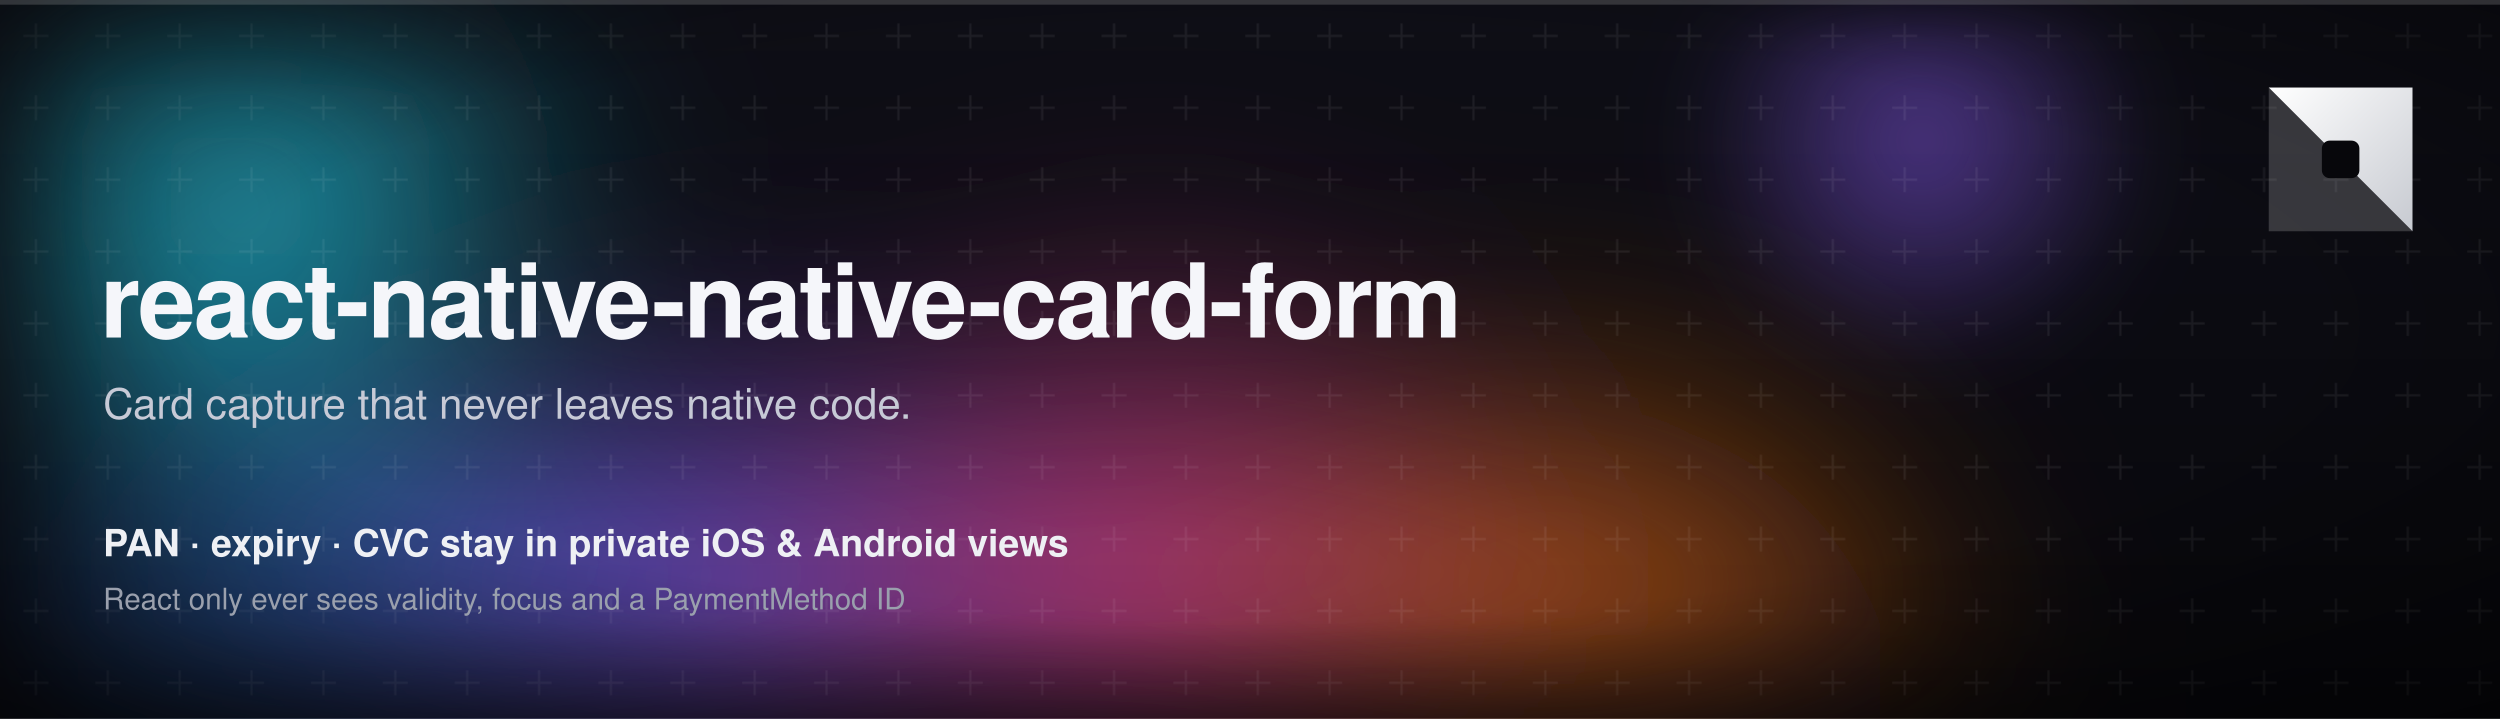
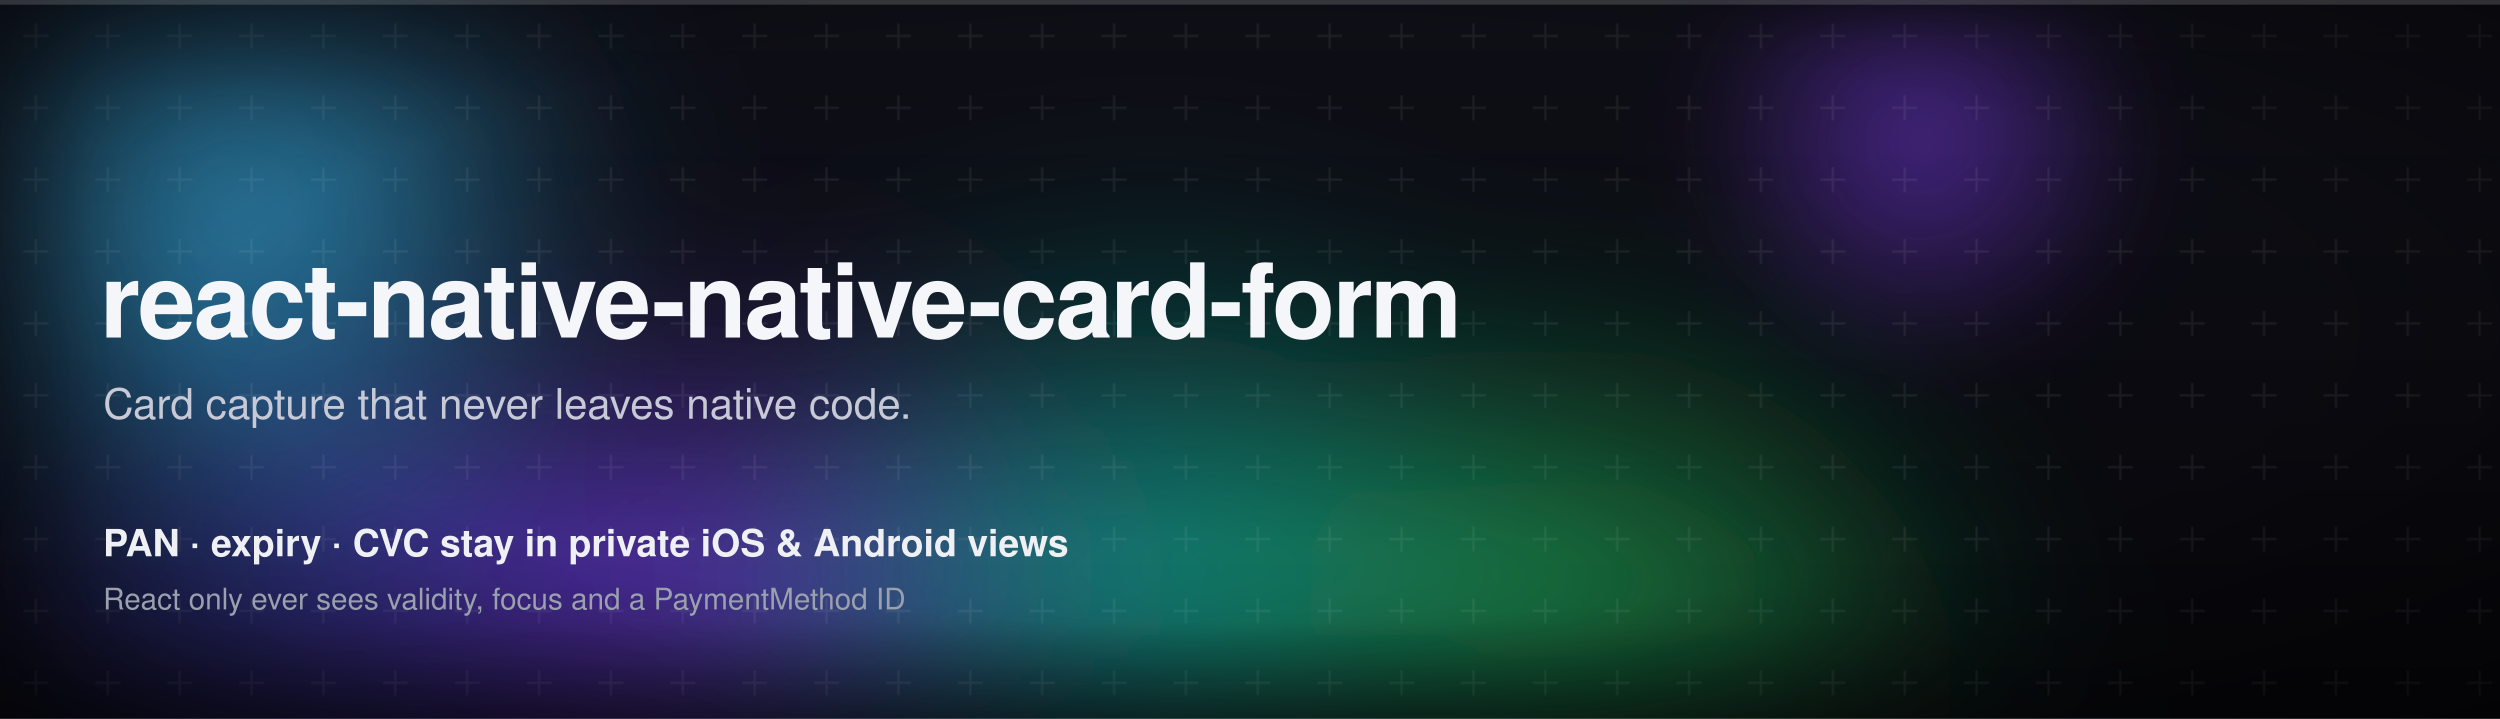
<svg xmlns="http://www.w3.org/2000/svg" width="1600" height="460" viewBox="0 0 1600 460">
  <defs>
    <linearGradient id="bg" x1="0" y1="0" x2="0" y2="1">
      <stop offset="0%" stop-color="#0e0e16" />
      <stop offset="100%" stop-color="#07070b" />
    </linearGradient>
    <radialGradient id="blobBlue" cx="50%" cy="50%" r="50%">
-       <stop offset="0%" stop-color="#3b82f6" stop-opacity="0.95" />
-       <stop offset="100%" stop-color="#3b82f6" stop-opacity="0" />
+       <stop offset="0%" stop-color="#4f46e5" stop-opacity="0.95" />
+       <stop offset="100%" stop-color="#4f46e5" stop-opacity="0" />
    </radialGradient>
    <radialGradient id="blobPurple" cx="50%" cy="50%" r="50%">
-       <stop offset="0%" stop-color="#8b5cf6" stop-opacity="0.95" />
-       <stop offset="100%" stop-color="#8b5cf6" stop-opacity="0" />
+       <stop offset="0%" stop-color="#7c3aed" stop-opacity="0.95" />
+       <stop offset="100%" stop-color="#7c3aed" stop-opacity="0" />
    </radialGradient>
    <radialGradient id="blobPink" cx="50%" cy="50%" r="50%">
-       <stop offset="0%" stop-color="#ec4899" stop-opacity="0.9" />
-       <stop offset="100%" stop-color="#ec4899" stop-opacity="0" />
+       <stop offset="0%" stop-color="#14b8a6" stop-opacity="0.9" />
+       <stop offset="100%" stop-color="#14b8a6" stop-opacity="0" />
    </radialGradient>
    <radialGradient id="blobOrange" cx="50%" cy="50%" r="50%">
-       <stop offset="0%" stop-color="#f97316" stop-opacity="0.85" />
-       <stop offset="100%" stop-color="#f97316" stop-opacity="0" />
+       <stop offset="0%" stop-color="#22c55e" stop-opacity="0.85" />
+       <stop offset="100%" stop-color="#22c55e" stop-opacity="0" />
    </radialGradient>
    <radialGradient id="blobCyan" cx="50%" cy="50%" r="50%">
-       <stop offset="0%" stop-color="#22d3ee" stop-opacity="0.8" />
-       <stop offset="100%" stop-color="#22d3ee" stop-opacity="0" />
+       <stop offset="0%" stop-color="#38bdf8" stop-opacity="0.8" />
+       <stop offset="100%" stop-color="#38bdf8" stop-opacity="0" />
    </radialGradient>
    <radialGradient id="vignette" cx="50%" cy="45%" r="75%">
      <stop offset="55%" stop-color="#000000" stop-opacity="0" />
      <stop offset="100%" stop-color="#000000" stop-opacity="0.55" />
    </radialGradient>
-     <linearGradient id="markGrad" x1="0" y1="0" x2="1" y2="1">
-       <stop offset="0%" stop-color="#ffffff" />
-       <stop offset="100%" stop-color="#c7cad1" />
-     </linearGradient>
    <filter id="blurHeavy" x="-60%" y="-60%" width="220%" height="220%">
      <feGaussianBlur stdDeviation="65" />
    </filter>
    <filter id="blurSoft" x="-60%" y="-60%" width="220%" height="220%">
      <feGaussianBlur stdDeviation="26" />
    </filter>
    <pattern id="grid" width="46" height="46" patternUnits="userSpaceOnUse">
      <path d="M23 15 V31 M15 23 H31" stroke="#ffffff" stroke-opacity="0.07" stroke-width="1.4" />
    </pattern>
  </defs>
  <rect width="1600" height="460" fill="url(#bg)" />
  <g filter="url(#blurHeavy)">
    <circle cx="230" cy="520" r="330" fill="url(#blobBlue)" />
    <circle cx="470" cy="470" r="300" fill="url(#blobPurple)" />
    <circle cx="740" cy="430" r="300" fill="url(#blobPink)" />
    <circle cx="1010" cy="470" r="290" fill="url(#blobOrange)" />
    <circle cx="150" cy="120" r="240" fill="url(#blobCyan)" />
  </g>
  <g filter="url(#blurSoft)" opacity="0.55">
    <circle cx="1230" cy="90" r="150" fill="url(#blobPurple)" />
  </g>
  <rect width="1600" height="460" fill="url(#grid)" />
  <rect width="1600" height="460" fill="url(#vignette)" />
  <rect x="0" y="0" width="1600" height="3" fill="#e2e2e2" opacity="0.18" />
-   <g transform="translate(1452,56)">
-     <path d="M0 0 L92 0 L92 92 Z" fill="url(#markGrad)" />
-     <path d="M0 0 L0 92 L92 92 Z" fill="#ffffff" fill-opacity="0.18" />
-     <rect x="34" y="34" width="24" height="24" rx="5" fill="#07070b" />
-   </g>
  <text x="64" y="216" font-family="Helvetica Neue, Helvetica, Arial, sans-serif" font-size="66" font-weight="700" fill="#f5f6fa" letter-spacing="-1.5">
    react-native-native-card-form
  </text>
  <text x="66" y="268" font-family="Helvetica Neue, Helvetica, Arial, sans-serif" font-size="27" font-weight="400" fill="#c7cad6">
    Card capture that never leaves native code.
  </text>
  <text x="66" y="356" font-family="Helvetica Neue, Helvetica, Arial, sans-serif" font-size="24" font-weight="700" fill="#eef0f4">
    PAN · expiry · CVC stay in private iOS &amp; Android views
  </text>
  <text x="66" y="390" font-family="Helvetica Neue, Helvetica, Arial, sans-serif" font-size="19" font-weight="400" fill="#9aa0ad">
    React only ever sees validity, focus and a PaymentMethod ID
  </text>
</svg>
